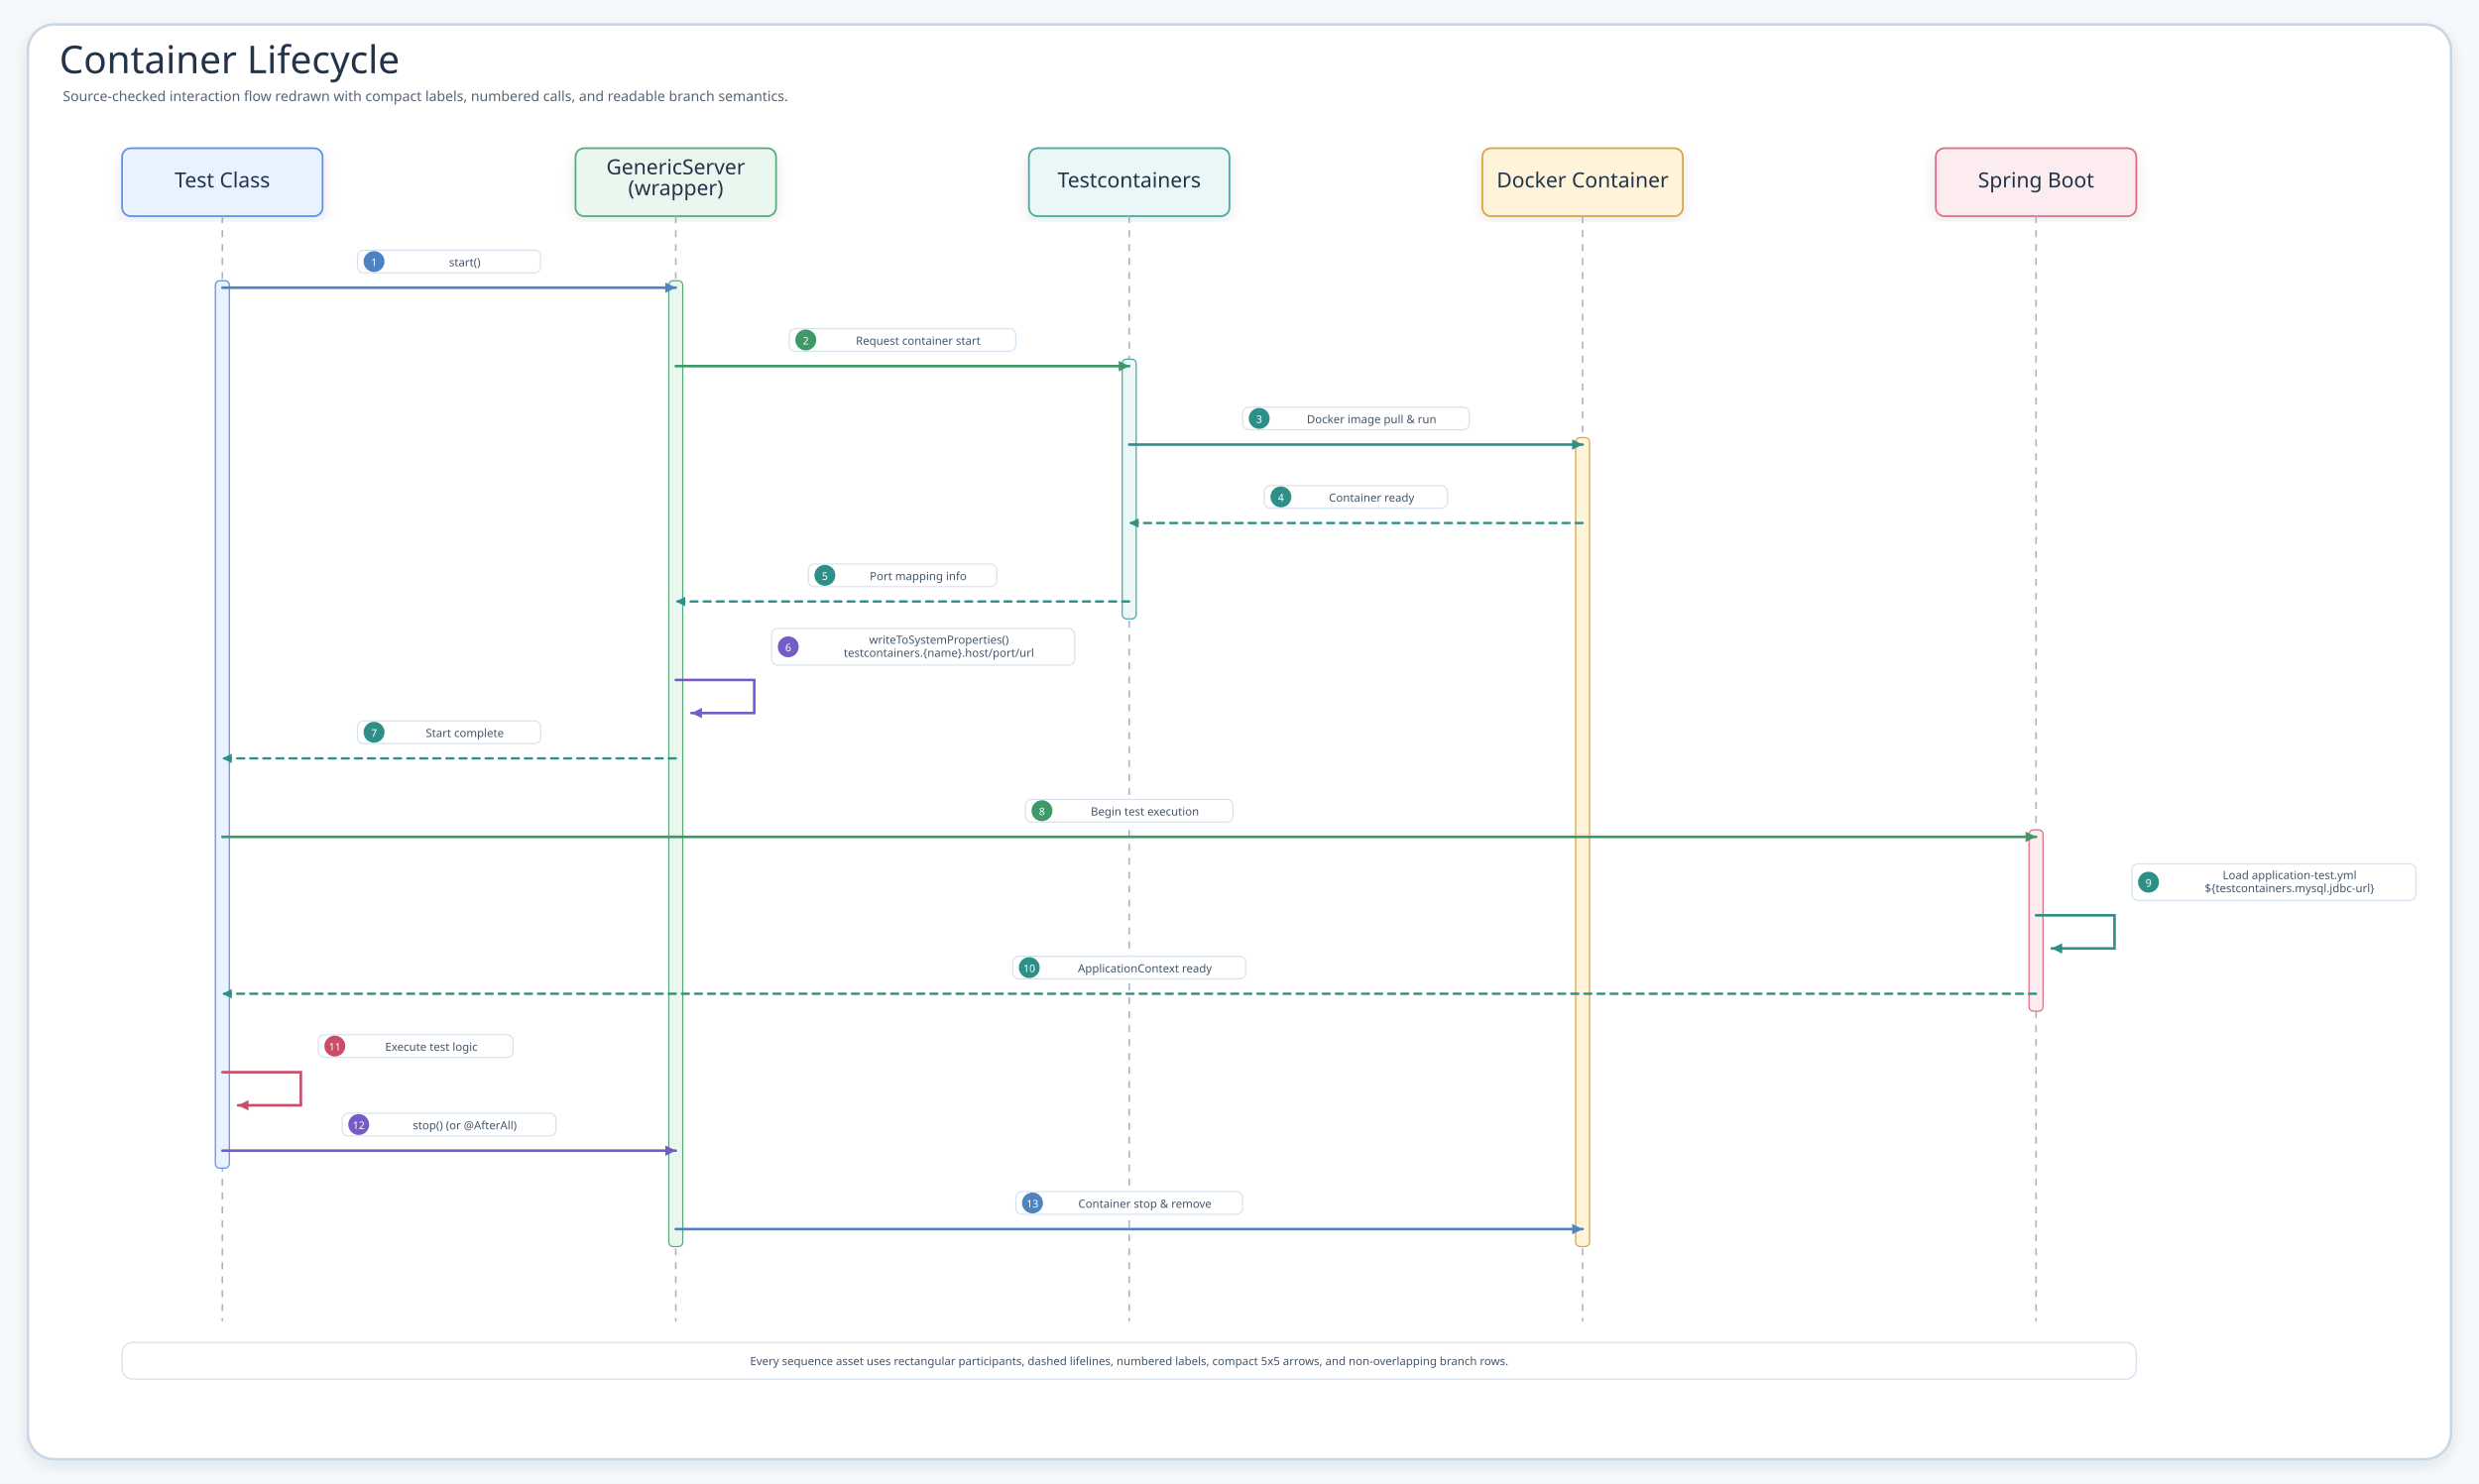
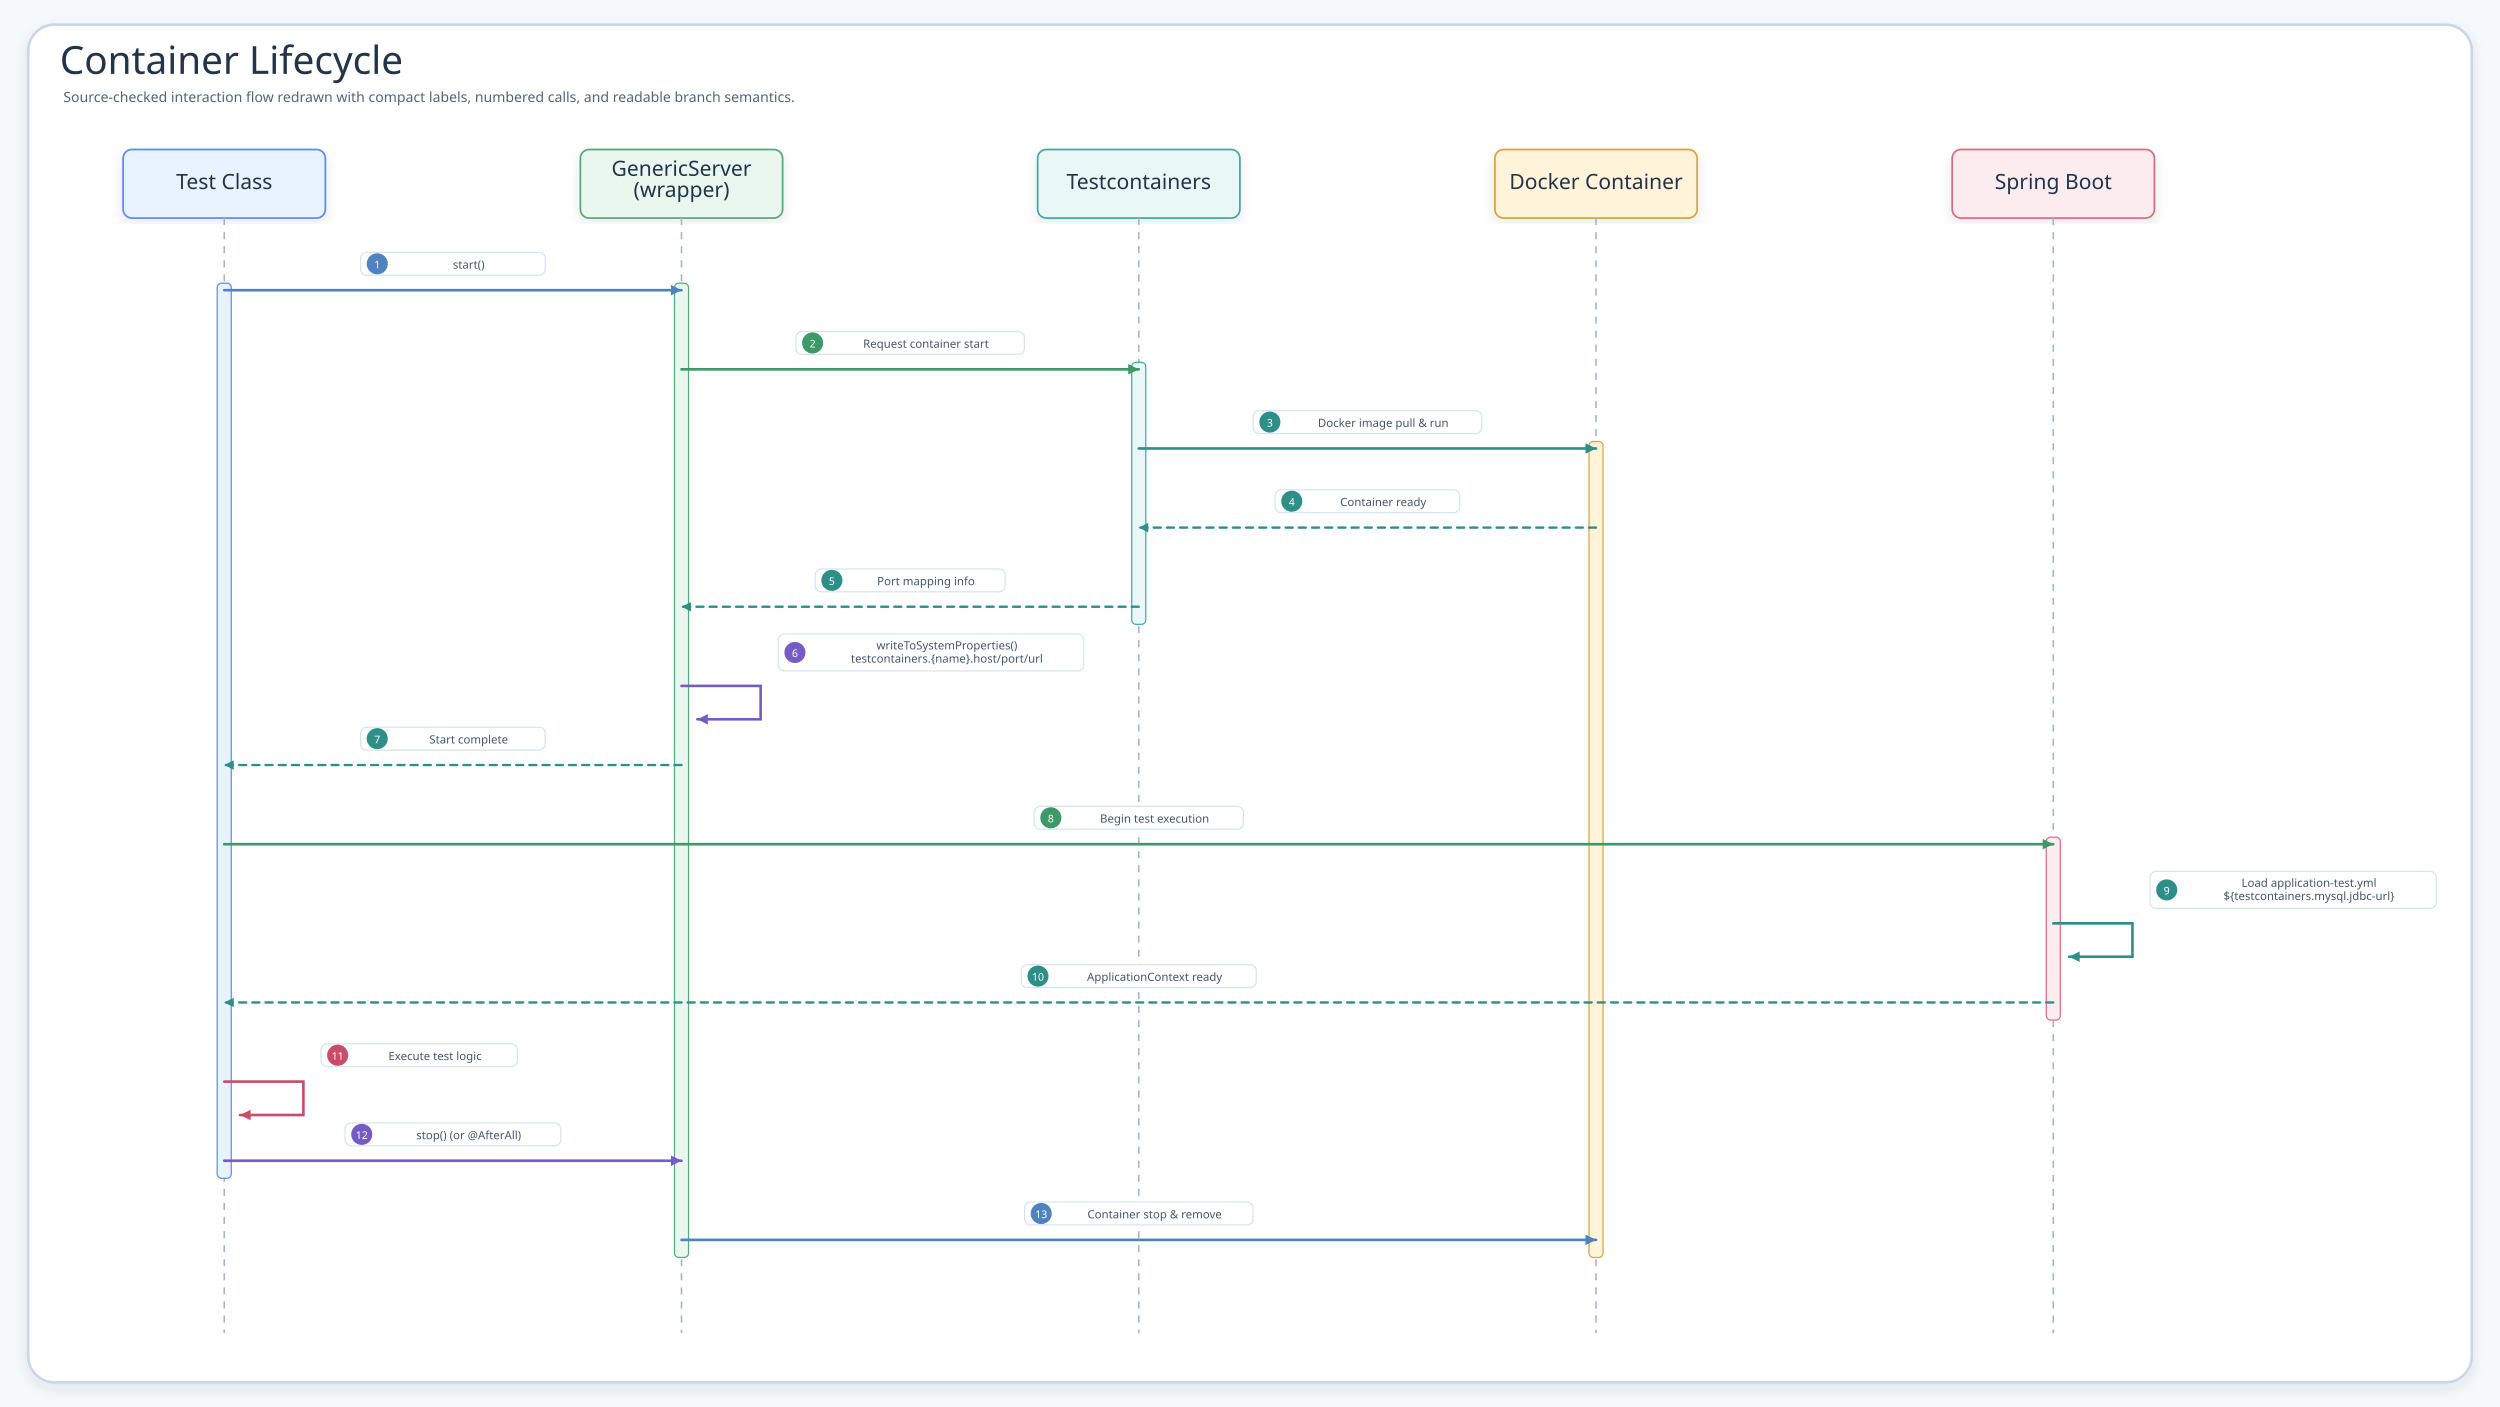
- <svg xmlns="http://www.w3.org/2000/svg" width="2843" height="1702" viewBox="0 0 2843 1702" role="img" aria-label="Container Lifecycle">
+ <svg xmlns="http://www.w3.org/2000/svg" width="2843" height="1600" viewBox="0 0 2843 1600" role="img" aria-label="Container Lifecycle">
  <defs>
    <filter id="shadow" x="-8%" y="-8%" width="116%" height="116%">
      <feDropShadow dx="0" dy="6" stdDeviation="7" flood-color="#203040" flood-opacity="0.10" />
    </filter>
    <marker id="seqArrow-blue" markerWidth="5" markerHeight="5" refX="4.5" refY="2.5" orient="auto" markerUnits="strokeWidth">
      <path d="M 0.5 0.5 L 4.5 2.5 L 0.5 4.5 Z" fill="#4F83BF" />
    </marker>
    <marker id="seqArrow-green" markerWidth="5" markerHeight="5" refX="4.5" refY="2.5" orient="auto" markerUnits="strokeWidth">
      <path d="M 0.5 0.5 L 4.5 2.5 L 0.5 4.5 Z" fill="#3E9868" />
    </marker>
    <marker id="seqArrow-teal" markerWidth="5" markerHeight="5" refX="4.5" refY="2.5" orient="auto" markerUnits="strokeWidth">
      <path d="M 0.5 0.5 L 4.5 2.5 L 0.5 4.5 Z" fill="#2E8F89" />
    </marker>
    <marker id="seqArrow-amber" markerWidth="5" markerHeight="5" refX="4.5" refY="2.5" orient="auto" markerUnits="strokeWidth">
      <path d="M 0.5 0.5 L 4.5 2.5 L 0.5 4.5 Z" fill="#B9851B" />
    </marker>
    <marker id="seqArrow-pink" markerWidth="5" markerHeight="5" refX="4.5" refY="2.5" orient="auto" markerUnits="strokeWidth">
      <path d="M 0.5 0.5 L 4.5 2.5 L 0.5 4.5 Z" fill="#C94D68" />
    </marker>
    <marker id="seqArrow-purple" markerWidth="5" markerHeight="5" refX="4.5" refY="2.5" orient="auto" markerUnits="strokeWidth">
      <path d="M 0.5 0.5 L 4.5 2.5 L 0.5 4.5 Z" fill="#755BC6" />
    </marker>
    <marker id="seqArrow-gray" markerWidth="5" markerHeight="5" refX="4.5" refY="2.5" orient="auto" markerUnits="strokeWidth">
      <path d="M 0.5 0.5 L 4.5 2.5 L 0.5 4.5 Z" fill="#758297" />
    </marker>
    <style>
    .canvas{fill:#F6F9FC}.frame{fill:#fff;stroke:#C7D7E7;stroke-width:3;filter:url(#shadow)}
    .title{font-family:"Architects Daughter";font-size:44px;fill:#22344A}.subtitle{font-family:"Comic Mono";font-size:16px;fill:#536476}
    .card{filter:url(#shadow);stroke-width:2}.cardTitle{font-family:"Architects Daughter";font-size:24px;fill:#22344A}.detail{font-family:"Comic Mono";font-size:13px;fill:#42556B}
    .lifeline{stroke:#A7B4C3;stroke-width:1.8;stroke-dasharray:8 8}.seq{fill:none;stroke-width:3;stroke-linecap:round}.seqReturn{fill:none;stroke-width:2.7;stroke-linecap:round;stroke-dasharray:8 7}
    .labelPill{fill:#fff;stroke:#D6E3EF;stroke-width:1.4}.altBox{fill:#FFFFFF;fill-opacity:.42;stroke:#D6A441;stroke-width:1.8;stroke-dasharray:8 8}
  </style>
  </defs>
-   <rect class="canvas" width="2843" height="1702" />
-   <rect class="frame" x="32" y="28" width="2779" height="1646" rx="30" />
+   <rect class="canvas" width="2843" height="1600" />
+   <rect class="frame" x="32" y="28" width="2779" height="1544" rx="30" />
  <text class="title" x="68" y="84">Container Lifecycle</text>
  <text class="subtitle" x="72" y="116">Source-checked interaction flow redrawn with compact labels, numbered calls, and readable branch semantics.</text>
  <g id="seq-test-class">
    <rect class="card" x="140" y="170" width="230" height="78" rx="10" fill="#E8F3FF" stroke="#5B8DEF" />
    <text class="cardTitle" x="255" y="215" text-anchor="middle">Test Class</text>
    <line class="lifeline" x1="255" y1="248" x2="255" y2="1516" />
  </g>
  <g id="seq-genericserver-wrapper">
    <rect class="card" x="660" y="170" width="230" height="78" rx="10" fill="#EAF7EF" stroke="#58A978" />
    <text class="cardTitle" x="775" y="200" text-anchor="middle">GenericServer</text>
    <text class="cardTitle" x="775" y="224" text-anchor="middle">(wrapper)</text>
    <line class="lifeline" x1="775" y1="248" x2="775" y2="1516" />
  </g>
  <g id="seq-testcontainers">
    <rect class="card" x="1180" y="170" width="230" height="78" rx="10" fill="#E9F7F6" stroke="#45A7A1" />
    <text class="cardTitle" x="1295" y="215" text-anchor="middle">Testcontainers</text>
    <line class="lifeline" x1="1295" y1="248" x2="1295" y2="1516" />
  </g>
  <g id="seq-docker-container">
    <rect class="card" x="1700" y="170" width="230" height="78" rx="10" fill="#FFF3D9" stroke="#D6A441" />
    <text class="cardTitle" x="1815" y="215" text-anchor="middle">Docker Container</text>
    <line class="lifeline" x1="1815" y1="248" x2="1815" y2="1516" />
  </g>
  <g id="seq-spring-boot">
    <rect class="card" x="2220" y="170" width="230" height="78" rx="10" fill="#FDECEF" stroke="#DC6B82" />
    <text class="cardTitle" x="2335" y="215" text-anchor="middle">Spring Boot</text>
    <line class="lifeline" x1="2335" y1="248" x2="2335" y2="1516" />
  </g>
  <rect x="247" y="322" width="16" height="1018" rx="5" fill="#E8F3FF" stroke="#5B8DEF" stroke-width="1.4" />
  <rect x="767" y="322" width="16" height="1108" rx="5" fill="#EAF7EF" stroke="#58A978" stroke-width="1.4" />
  <rect x="1287" y="412" width="16" height="298" rx="5" fill="#E9F7F6" stroke="#45A7A1" stroke-width="1.4" />
  <rect x="1807" y="502" width="16" height="928" rx="5" fill="#FFF3D9" stroke="#D6A441" stroke-width="1.4" />
  <rect x="2327" y="952" width="16" height="208" rx="5" fill="#FDECEF" stroke="#DC6B82" stroke-width="1.4" />
  <g id="m1">
    <rect class="labelPill" x="410" y="287" width="210" height="26" rx="7" />
    <circle cx="429" cy="300" r="12" fill="#4F83BF" />
    <text class="detail" x="429" y="301" text-anchor="middle" dominant-baseline="middle" style="fill:#fff;font-size:12px">1</text>
    <text class="detail" x="533" y="301" text-anchor="middle" dominant-baseline="middle">start()</text>
    <path class="seq" d="M255 330 L775 330" stroke="#4F83BF" marker-end="url(#seqArrow-blue)" />
  </g>
  <g id="m2">
    <rect class="labelPill" x="905.1" y="377" width="259.9" height="26" rx="7" />
    <circle cx="924.1" cy="390" r="12" fill="#3E9868" />
    <text class="detail" x="924.1" y="391" text-anchor="middle" dominant-baseline="middle" style="fill:#fff;font-size:12px">2</text>
    <text class="detail" x="1053" y="391" text-anchor="middle" dominant-baseline="middle">Request container start</text>
    <path class="seq" d="M775 420 L1295 420" stroke="#3E9868" marker-end="url(#seqArrow-green)" />
  </g>
  <g id="m3">
    <rect class="labelPill" x="1425.1" y="467" width="259.9" height="26" rx="7" />
    <circle cx="1444.1" cy="480" r="12" fill="#2E8F89" />
    <text class="detail" x="1444.1" y="481" text-anchor="middle" dominant-baseline="middle" style="fill:#fff;font-size:12px">3</text>
    <text class="detail" x="1573" y="481" text-anchor="middle" dominant-baseline="middle">Docker image pull &amp; run</text>
    <path class="seq" d="M1295 510 L1815 510" stroke="#2E8F89" marker-end="url(#seqArrow-teal)" />
  </g>
  <g id="m4">
    <rect class="labelPill" x="1450" y="557" width="210" height="26" rx="7" />
    <circle cx="1469" cy="570" r="12" fill="#2E8F89" />
    <text class="detail" x="1469" y="571" text-anchor="middle" dominant-baseline="middle" style="fill:#fff;font-size:12px">4</text>
    <text class="detail" x="1573" y="571" text-anchor="middle" dominant-baseline="middle">Container ready</text>
    <path class="seqReturn" d="M1815 600 L1295 600" stroke="#2E8F89" marker-end="url(#seqArrow-teal)" />
  </g>
  <g id="m5">
    <rect class="labelPill" x="927" y="647" width="216.1" height="26" rx="7" />
    <circle cx="946" cy="660" r="12" fill="#2E8F89" />
    <text class="detail" x="946" y="661" text-anchor="middle" dominant-baseline="middle" style="fill:#fff;font-size:12px">5</text>
    <text class="detail" x="1053" y="661" text-anchor="middle" dominant-baseline="middle">Port mapping info</text>
    <path class="seqReturn" d="M1295 690 L775 690" stroke="#2E8F89" marker-end="url(#seqArrow-teal)" />
  </g>
  <g id="m6">
    <rect class="labelPill" x="885" y="721" width="347.5" height="42" rx="7" />
    <circle cx="904" cy="742" r="12" fill="#755BC6" />
    <text class="detail" x="904" y="743" text-anchor="middle" dominant-baseline="middle" style="fill:#fff;font-size:12px">6</text>
    <text class="detail" x="1076.8" y="734" text-anchor="middle" dominant-baseline="middle">writeToSystemProperties()</text>
    <text class="detail" x="1076.8" y="749" text-anchor="middle" dominant-baseline="middle">testcontainers.{name}.host/port/url</text>
    <path class="seq" d="M775 780 L865 780 L865 818 L793 818" stroke="#755BC6" marker-end="url(#seqArrow-purple)" />
  </g>
  <g id="m7">
    <rect class="labelPill" x="410" y="827" width="210" height="26" rx="7" />
    <circle cx="429" cy="840" r="12" fill="#2E8F89" />
    <text class="detail" x="429" y="841" text-anchor="middle" dominant-baseline="middle" style="fill:#fff;font-size:12px">7</text>
    <text class="detail" x="533" y="841" text-anchor="middle" dominant-baseline="middle">Start complete</text>
    <path class="seqReturn" d="M775 870 L255 870" stroke="#2E8F89" marker-end="url(#seqArrow-teal)" />
  </g>
  <g id="m8">
    <rect class="labelPill" x="1176" y="917" width="238" height="26" rx="7" />
    <circle cx="1195" cy="930" r="12" fill="#3E9868" />
    <text class="detail" x="1195" y="931" text-anchor="middle" dominant-baseline="middle" style="fill:#fff;font-size:12px">8</text>
    <text class="detail" x="1313" y="931" text-anchor="middle" dominant-baseline="middle">Begin test execution</text>
    <path class="seq" d="M255 960 L2335 960" stroke="#3E9868" marker-end="url(#seqArrow-green)" />
  </g>
  <g id="m9">
    <rect class="labelPill" x="2445" y="991" width="325.6" height="42" rx="7" />
    <circle cx="2464" cy="1012" r="12" fill="#2E8F89" />
    <text class="detail" x="2464" y="1013" text-anchor="middle" dominant-baseline="middle" style="fill:#fff;font-size:12px">9</text>
    <text class="detail" x="2625.8" y="1004" text-anchor="middle" dominant-baseline="middle">Load application-test.yml</text>
    <text class="detail" x="2625.8" y="1019" text-anchor="middle" dominant-baseline="middle">${testcontainers.mysql.jdbc-url}</text>
    <path class="seq" d="M2335 1050 L2425 1050 L2425 1088 L2353 1088" stroke="#2E8F89" marker-end="url(#seqArrow-teal)" />
  </g>
  <g id="m10">
    <rect class="labelPill" x="1161.4" y="1097" width="267.2" height="26" rx="7" />
    <circle cx="1180.4" cy="1110" r="12" fill="#2E8F89" />
    <text class="detail" x="1180.4" y="1111" text-anchor="middle" dominant-baseline="middle" style="fill:#fff;font-size:12px">10</text>
    <text class="detail" x="1313" y="1111" text-anchor="middle" dominant-baseline="middle">ApplicationContext ready</text>
    <path class="seqReturn" d="M2335 1140 L255 1140" stroke="#2E8F89" marker-end="url(#seqArrow-teal)" />
  </g>
  <g id="m11">
    <rect class="labelPill" x="365" y="1187" width="223.4" height="26" rx="7" />
    <circle cx="384" cy="1200" r="12" fill="#C94D68" />
    <text class="detail" x="384" y="1201" text-anchor="middle" dominant-baseline="middle" style="fill:#fff;font-size:12px">11</text>
    <text class="detail" x="494.7" y="1201" text-anchor="middle" dominant-baseline="middle">Execute test logic</text>
    <path class="seq" d="M255 1230 L345 1230 L345 1268 L273 1268" stroke="#C94D68" marker-end="url(#seqArrow-pink)" />
  </g>
  <g id="m12">
    <rect class="labelPill" x="392.4" y="1277" width="245.3" height="26" rx="7" />
    <circle cx="411.4" cy="1290" r="12" fill="#755BC6" />
    <text class="detail" x="411.4" y="1291" text-anchor="middle" dominant-baseline="middle" style="fill:#fff;font-size:12px">12</text>
    <text class="detail" x="533" y="1291" text-anchor="middle" dominant-baseline="middle">stop() (or @AfterAll)</text>
    <path class="seq" d="M255 1320 L775 1320" stroke="#755BC6" marker-end="url(#seqArrow-purple)" />
  </g>
  <g id="m13">
    <rect class="labelPill" x="1165.1" y="1367" width="259.9" height="26" rx="7" />
    <circle cx="1184.1" cy="1380" r="12" fill="#4F83BF" />
    <text class="detail" x="1184.1" y="1381" text-anchor="middle" dominant-baseline="middle" style="fill:#fff;font-size:12px">13</text>
    <text class="detail" x="1313" y="1381" text-anchor="middle" dominant-baseline="middle">Container stop &amp; remove</text>
    <path class="seq" d="M775 1410 L1815 1410" stroke="#4F83BF" marker-end="url(#seqArrow-blue)" />
  </g>
-   <g>
-     <rect x="140" y="1540" width="2310" height="42" rx="12" fill="#FFFFFF" stroke="#D6E3EF" stroke-width="1.6" />
-     <text class="detail" x="1295" y="1566" text-anchor="middle">Every sequence asset uses rectangular participants, dashed lifelines, numbered labels, compact 5x5 arrows, and non-overlapping branch rows.</text>
-   </g>
</svg>
